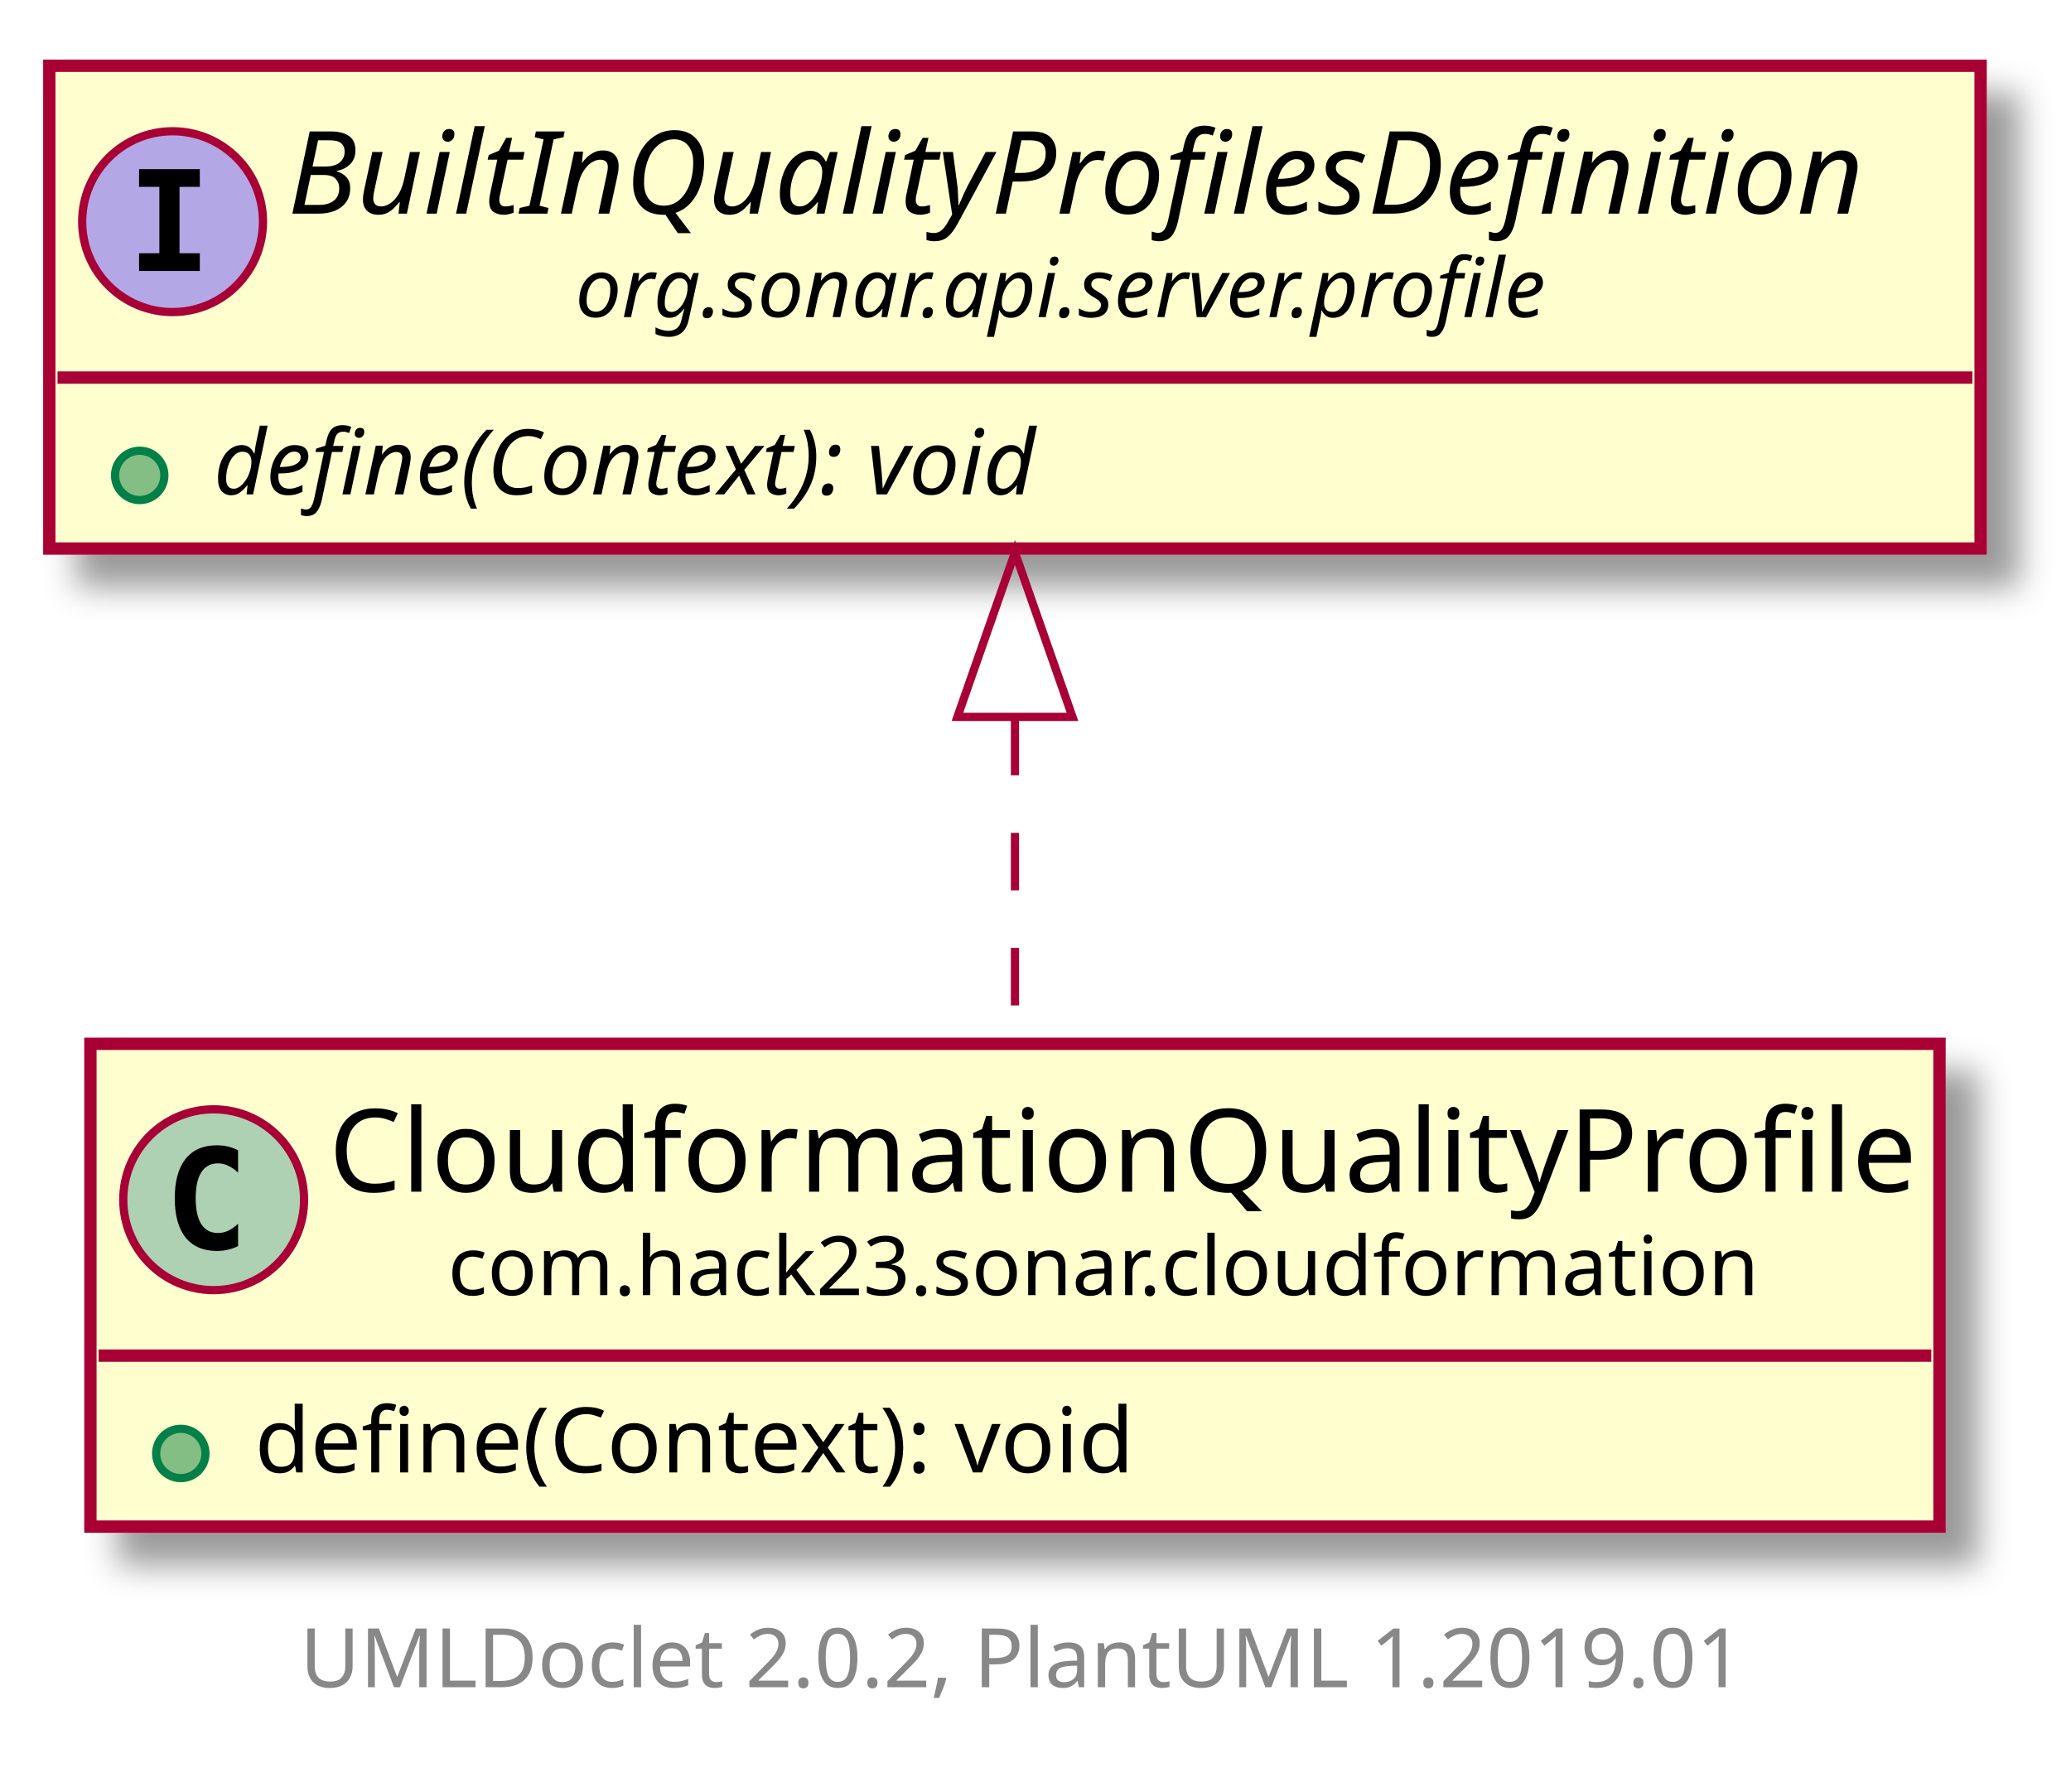
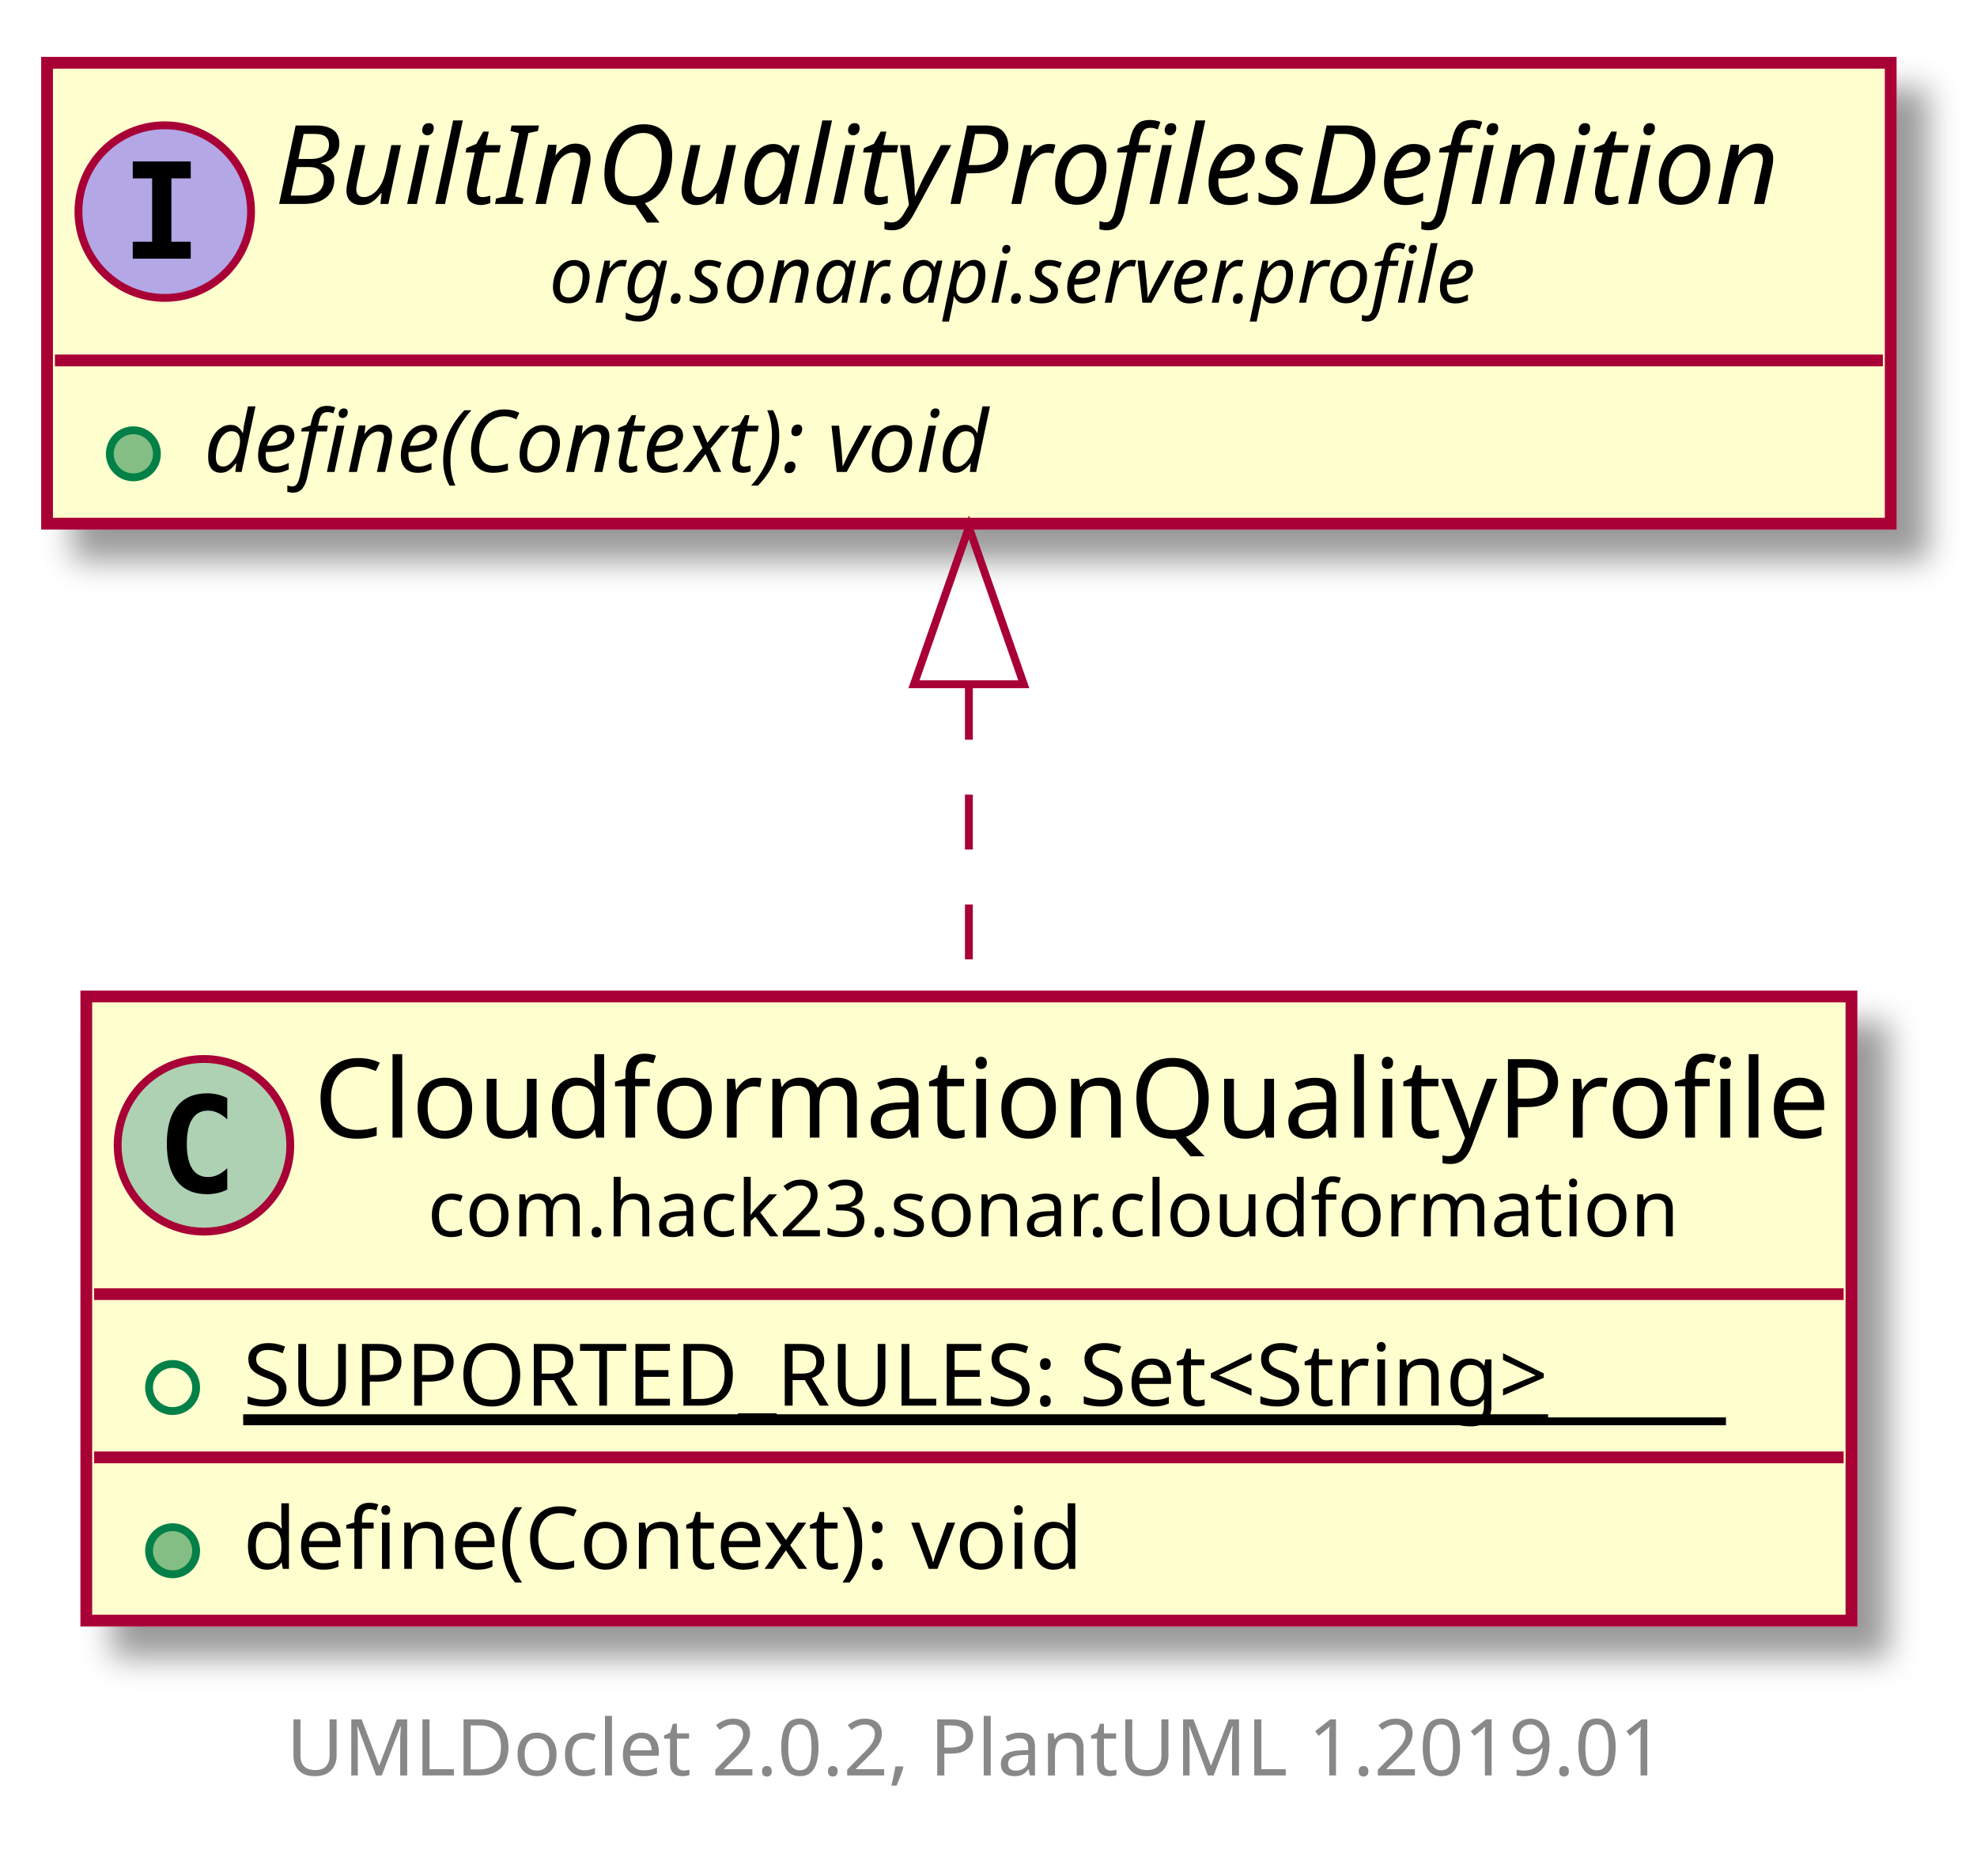
- <svg xmlns="http://www.w3.org/2000/svg" xmlns:xlink="http://www.w3.org/1999/xlink" contentScriptType="application/ecmascript" contentStyleType="text/css" height="218px" preserveAspectRatio="none" style="width:252px;height:218px;" version="1.1" viewBox="0 0 252 218" width="252px" zoomAndPan="magnify">
+ <svg xmlns="http://www.w3.org/2000/svg" xmlns:xlink="http://www.w3.org/1999/xlink" contentScriptType="application/ecmascript" contentStyleType="text/css" height="239px" preserveAspectRatio="none" style="width:252px;height:239px;" version="1.1" viewBox="0 0 252 239" width="252px" zoomAndPan="magnify">
  <defs>
-     <filter height="300%" id="f13udr0sks5sfq" width="300%" x="-1" y="-1">
+     <filter height="300%" id="f1r8hwxf7hf0dp" width="300%" x="-1" y="-1">
      <feGaussianBlur result="blurOut" stdDeviation="2.0" />
      <feColorMatrix in="blurOut" result="blurOut2" type="matrix" values="0 0 0 0 0 0 0 0 0 0 0 0 0 0 0 0 0 0 .4 0" />
      <feOffset dx="4.0" dy="4.0" in="blurOut2" result="blurOut3" />
      <feBlend in="SourceGraphic" in2="blurOut3" mode="normal" />
    </filter>
  </defs>
  <g>
    <a target="_top" xlink:actuate="onRequest" xlink:href="CloudformationQualityProfile.html" xlink:show="new" xlink:title="CloudformationQualityProfile.html" xlink:type="simple">
-       <rect fill="#FEFECE" filter="url(#f13udr0sks5sfq)" height="58.742" id="com.hack23.sonar.cloudformation.CloudformationQualityProfile" style="stroke: #A80036; stroke-width: 1.5;" width="225" x="11" y="127" />
+       <rect fill="#FEFECE" filter="url(#f1r8hwxf7hf0dp)" height="79.547" id="com.hack23.sonar.cloudformation.CloudformationQualityProfile" style="stroke: #A80036; stroke-width: 1.5;" width="225" x="11" y="127" />
      <ellipse cx="26" cy="145.969" fill="#ADD1B2" rx="11" ry="11" style="stroke: #A80036; stroke-width: 1.0;" />
      <path d="M28.969,151.609 Q28.391,151.906 27.75,152.047 Q27.109,152.203 26.406,152.203 Q23.906,152.203 22.578,150.562 Q21.266,148.906 21.266,145.781 Q21.266,142.656 22.578,141 Q23.906,139.344 26.406,139.344 Q27.109,139.344 27.75,139.5 Q28.406,139.656 28.969,139.953 L28.969,142.672 Q28.344,142.094 27.75,141.828 Q27.156,141.547 26.531,141.547 Q25.188,141.547 24.5,142.625 Q23.812,143.688 23.812,145.781 Q23.812,147.875 24.5,148.953 Q25.188,150.016 26.531,150.016 Q27.156,150.016 27.75,149.75 Q28.344,149.469 28.969,148.891 L28.969,151.609 Z " />
      <text fill="#000000" font-family="sans-serif" font-size="14" lengthAdjust="spacingAndGlyphs" textLength="193" x="40" y="144.995">CloudformationQualityProfile</text>
      <text fill="#000000" font-family="sans-serif" font-size="10" lengthAdjust="spacingAndGlyphs" textLength="164" x="54.5" y="157.579">com.hack23.sonar.cloudformation</text>
      <line style="stroke: #A80036; stroke-width: 1.5;" x1="12" x2="235" y1="164.938" y2="164.938" />
-       <ellipse cx="22" cy="176.84" fill="#84BE84" rx="3" ry="3" style="stroke: #038048; stroke-width: 1.0;" />
-       <text fill="#000000" font-family="sans-serif" font-size="11" lengthAdjust="spacingAndGlyphs" textLength="117" x="31" y="179.148">define(Context): void</text>
+       <ellipse cx="22" cy="176.84" fill="none" rx="3" ry="3" style="stroke: #038048; stroke-width: 1.0;" />
+       <text fill="#000000" font-family="sans-serif" font-size="11" lengthAdjust="spacingAndGlyphs" text-decoration="underline" textLength="189" x="31" y="179.148">SUPPORTED_RULES: Set&lt;String&gt;</text>
+       <line style="stroke: #000000; stroke-width: 1.0;" x1="31" x2="220" y1="181.148" y2="181.148" />
+       <line style="stroke: #A80036; stroke-width: 1.5;" x1="12" x2="235" y1="185.742" y2="185.742" />
+       <ellipse cx="22" cy="197.644" fill="#84BE84" rx="3" ry="3" style="stroke: #038048; stroke-width: 1.0;" />
+       <text fill="#000000" font-family="sans-serif" font-size="11" lengthAdjust="spacingAndGlyphs" textLength="117" x="31" y="199.953">define(Context): void</text>
    </a>
-     <rect fill="#FEFECE" filter="url(#f13udr0sks5sfq)" height="58.742" id="org.sonar.api.server.profile.BuiltInQualityProfilesDefinition" style="stroke: #A80036; stroke-width: 1.5;" width="235" x="6" y="8" />
+     <rect fill="#FEFECE" filter="url(#f1r8hwxf7hf0dp)" height="58.742" id="org.sonar.api.server.profile.BuiltInQualityProfilesDefinition" style="stroke: #A80036; stroke-width: 1.5;" width="235" x="6" y="8" />
    <ellipse cx="21" cy="26.969" fill="#B4A7E5" rx="11" ry="11" style="stroke: #A80036; stroke-width: 1.0;" />
    <path d="M16.922,22.734 L16.922,20.578 L24.312,20.578 L24.312,22.734 L21.844,22.734 L21.844,30.812 L24.312,30.812 L24.312,32.969 L16.922,32.969 L16.922,30.812 L19.391,30.812 L19.391,22.734 L16.922,22.734 Z " />
    <text fill="#000000" font-family="sans-serif" font-size="14" font-style="italic" lengthAdjust="spacingAndGlyphs" textLength="203" x="35" y="25.995">BuiltInQualityProfilesDefinition</text>
    <text fill="#000000" font-family="sans-serif" font-size="10" font-style="italic" lengthAdjust="spacingAndGlyphs" textLength="133" x="70" y="38.579">org.sonar.api.server.profile</text>
    <line style="stroke: #A80036; stroke-width: 1.5;" x1="7" x2="240" y1="45.938" y2="45.938" />
    <ellipse cx="17" cy="57.84" fill="#84BE84" rx="3" ry="3" style="stroke: #038048; stroke-width: 1.0;" />
    <text fill="#000000" font-family="sans-serif" font-size="11" font-style="italic" lengthAdjust="spacingAndGlyphs" textLength="119" x="26" y="60.148">define(Context): void</text>
-     <path d="M123.5,87.329 C123.5,100.735 123.5,114.814 123.5,126.745 " fill="none" id="org.sonar.api.server.profile.BuiltInQualityProfilesDefinition-com.hack23.sonar.cloudformation.CloudformationQualityProfile" style="stroke: #A80036; stroke-width: 1.0; stroke-dasharray: 7.0,7.0;" />
-     <polygon fill="none" points="116.5,87.222,123.5,67.222,130.5,87.222,116.5,87.222" style="stroke: #A80036; stroke-width: 1.0;" />
-     <text fill="#888888" font-family="sans-serif" font-size="10" lengthAdjust="spacingAndGlyphs" textLength="186" x="36.5" y="205.282">UMLDoclet 2.0.2, PlantUML 1.2019.01</text>
+     <path d="M123.5,87.273 C123.5,100.293 123.5,114.169 123.5,126.633 " fill="none" id="org.sonar.api.server.profile.BuiltInQualityProfilesDefinition-com.hack23.sonar.cloudformation.CloudformationQualityProfile" style="stroke: #A80036; stroke-width: 1.0; stroke-dasharray: 7.0,7.0;" />
+     <polygon fill="none" points="116.5,87.21,123.5,67.21,130.5,87.21,116.5,87.21" style="stroke: #A80036; stroke-width: 1.0;" />
+     <text fill="#888888" font-family="sans-serif" font-size="10" lengthAdjust="spacingAndGlyphs" textLength="186" x="36.5" y="226.282">UMLDoclet 2.0.2, PlantUML 1.2019.01</text>
  </g>
</svg>
